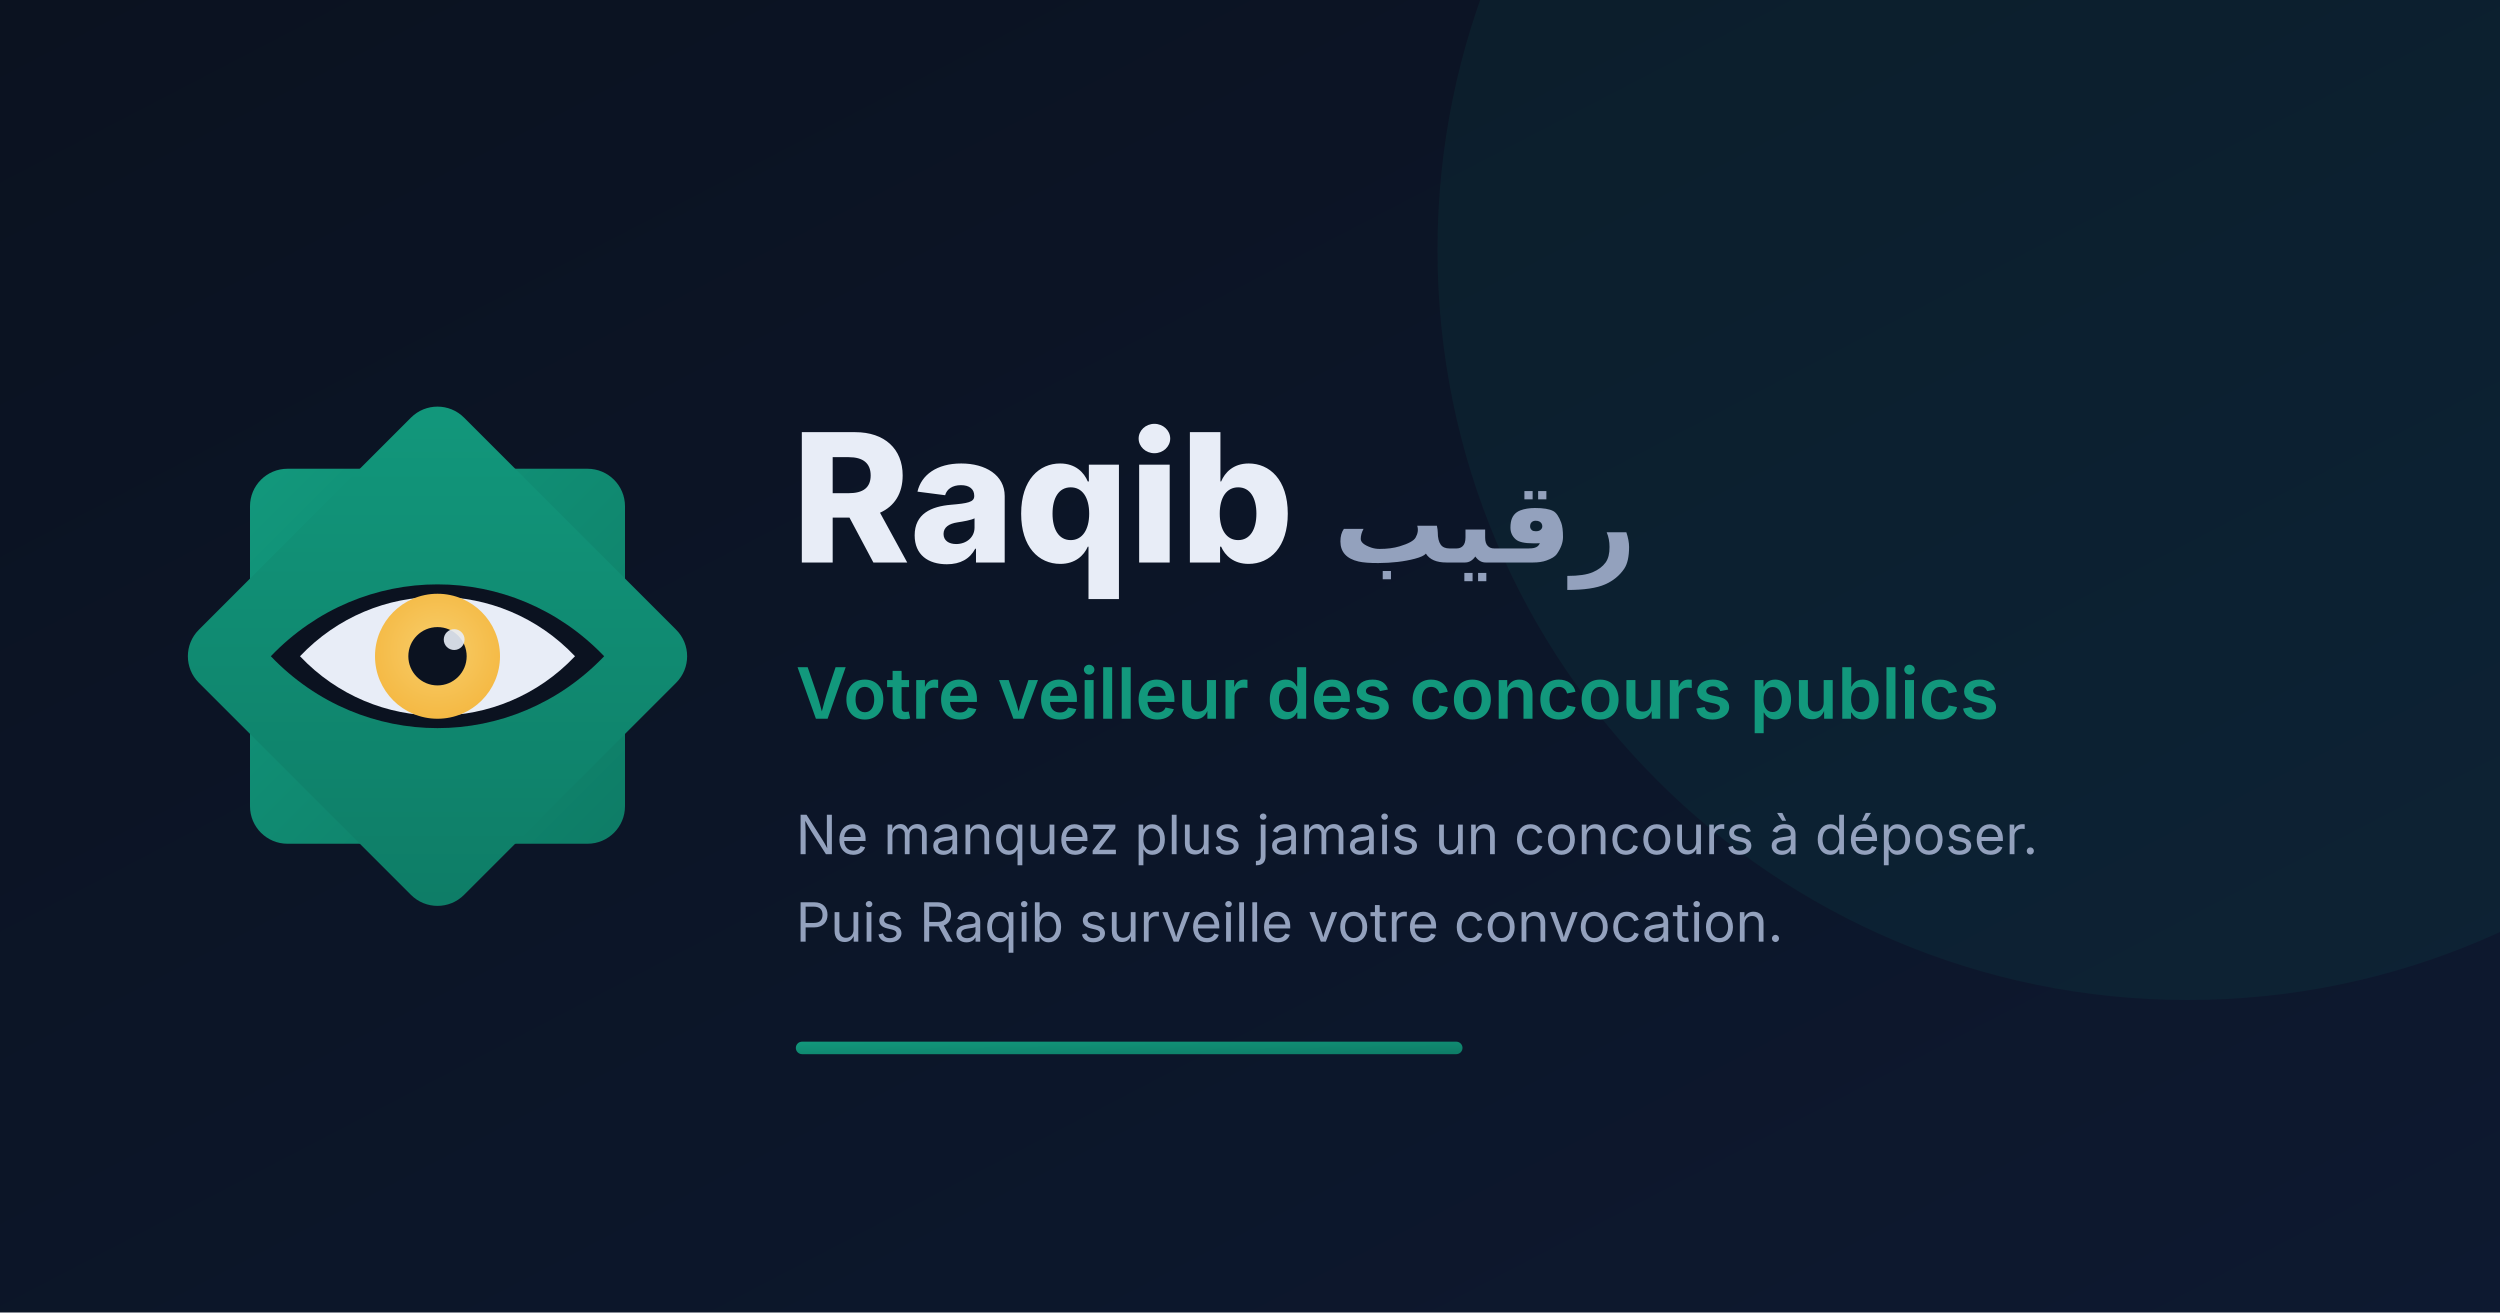
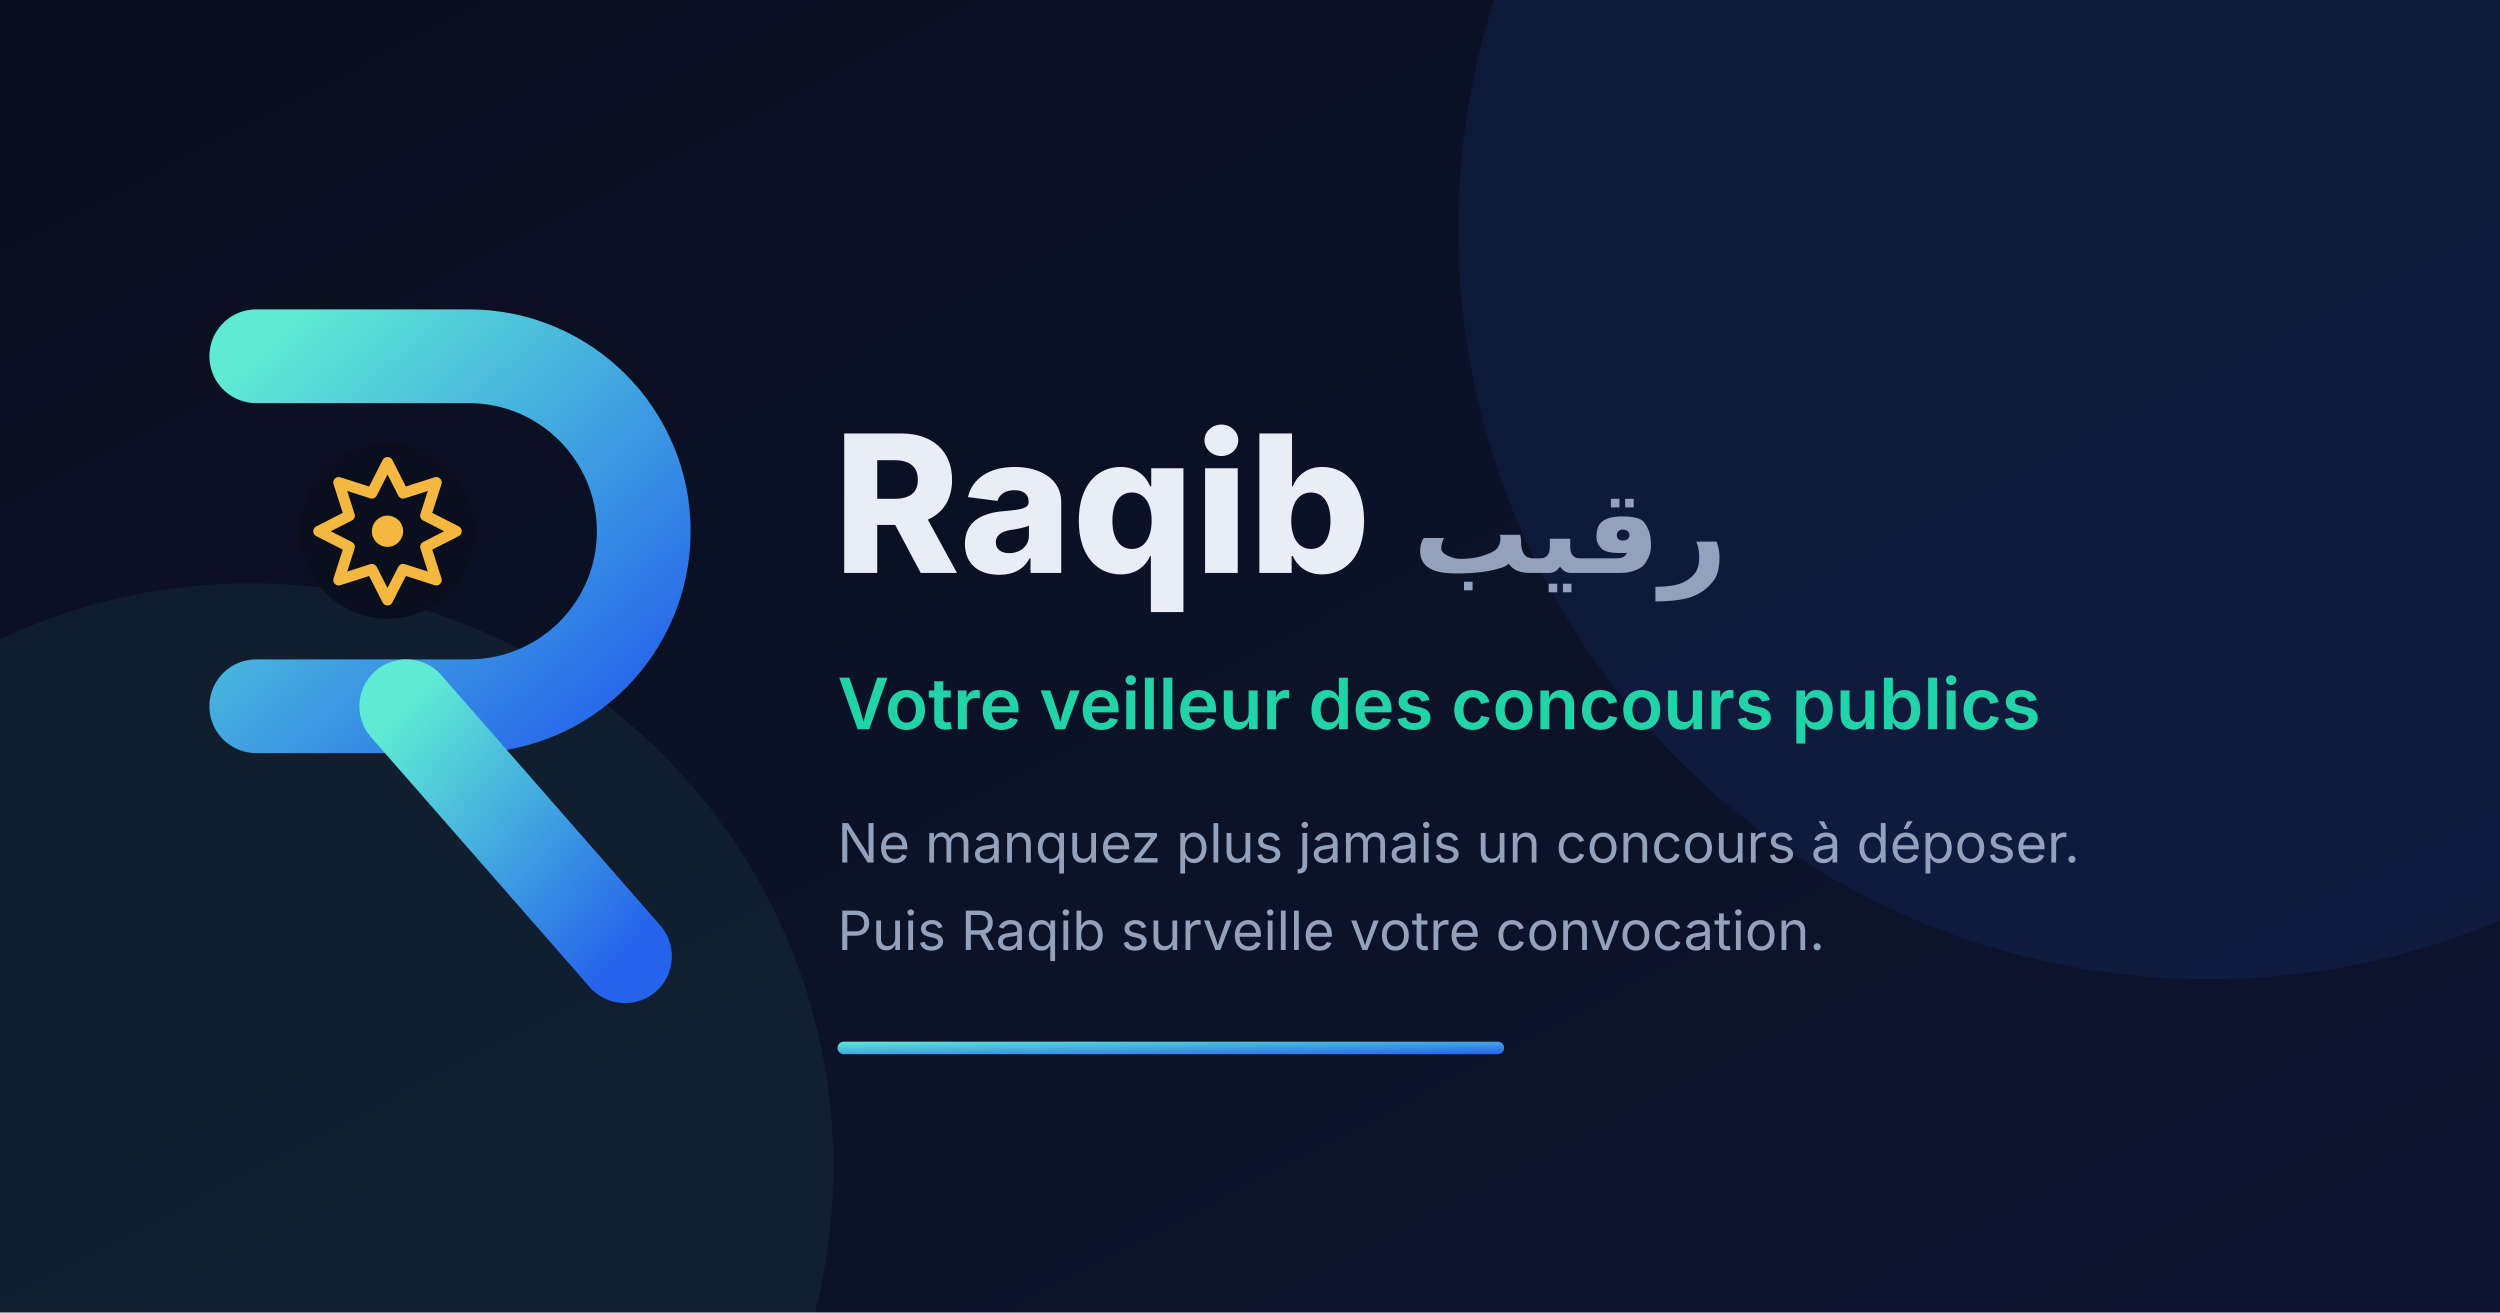
<svg xmlns="http://www.w3.org/2000/svg" width="1200" height="630" viewBox="0 0 1200 630" fill="none">
  <defs>
    <linearGradient id="og-bg" x1="0" y1="0" x2="1" y2="1">
-       <stop stop-color="#0B1220" />
-       <stop offset="1" stop-color="#0d1930" />
+       <stop stop-color="#0A0F1E" />
+       <stop offset="1" stop-color="#0d1430" />
    </linearGradient>
-     <linearGradient id="og-green" x1="0" y1="0" x2="1" y2="1">
-       <stop stop-color="#12987C" />
-       <stop offset="1" stop-color="#0E7C66" />
+     <linearGradient id="og-g" x1="0" y1="0" x2="1" y2="1">
+       <stop stop-color="#5EEAD4" />
+       <stop offset="1" stop-color="#2563EB" />
    </linearGradient>
-     <radialGradient id="og-eye" cx="0.5" cy="0.45" r="0.6">
-       <stop stop-color="#F8CE6B" />
-       <stop offset="1" stop-color="#F4B740" />
-     </radialGradient>
  </defs>
  <rect width="1200" height="630" fill="url(#og-bg)" />
-   <circle cx="1050" cy="120" r="360" fill="#12987C" opacity="0.08" />
-   <g transform="translate(210 315)">
-     <g fill="url(#og-green)">
-       <rect x="-90" y="-90" width="180" height="180" rx="18" />
-       <rect x="-90" y="-90" width="180" height="180" rx="18" transform="rotate(45)" />
-     </g>
-     <path d="M -80 0 C -36 -46, 36 -46, 80 0 C 36 46, -36 46, -80 0 Z" fill="#0B1220" />
-     <path d="M -66 0 C -30 -38, 30 -38, 66 0 C 30 38, -30 38, -66 0 Z" fill="#E8EDF7" />
-     <circle cx="0" cy="0" r="30" fill="url(#og-eye)" />
-     <circle cx="0" cy="0" r="14" fill="#0B1220" />
-     <circle cx="8" cy="-8" r="5" fill="#E8EDF7" opacity="0.9" />
+   <circle cx="1060" cy="110" r="360" fill="#2563EB" opacity="0.10" />
+   <circle cx="120" cy="560" r="280" fill="#5EEAD4" opacity="0.06" />
+   <g transform="translate(210 315) scale(1.5)">
+     <path d="M -58 -96 L -58 96" stroke="url(#og-g)" stroke-width="30" stroke-linecap="round" />
+     <path d="M -58 -96 L 10 -96 A 56 56 0 0 1 10 16 L -58 16" fill="none" stroke="url(#og-g)" stroke-width="30" stroke-linecap="round" stroke-linejoin="round" />
+     <path d="M -10 16 L 60 96" stroke="url(#og-g)" stroke-width="30" stroke-linecap="round" />
+     <circle cx="-16" cy="-40" r="28" fill="#0A0F1E" />
+     <path transform="translate(-16 -40)" fill="none" stroke="#F4B740" stroke-width="3.5" stroke-linejoin="round" d="M 0 -22 L 5 -12.2 L 15.6 -15.6 L 12.2 -5 L 22 0 L 12.2 5 L 15.6 15.6 L 5 12.2 L 0 22 L -5 12.2 L -15.6 15.6 L -12.2 5 L -22 0 L -12.2 -5 L -15.6 -15.6 L -5 -12.2 Z" />
+     <circle cx="-16" cy="-40" r="5" fill="#F4B740" />
  </g>
-   <text x="380" y="270" font-family="Inter, sans-serif" font-size="86" font-weight="800" fill="#E8EDF7">Raqib <tspan fill="#93a1bd" font-size="54">رقيب</tspan>
+   <text x="400" y="275" font-family="Inter, sans-serif" font-size="92" font-weight="800" fill="#E8EDF7">Raqib <tspan fill="#93a1bd" font-size="56">رقيب</tspan>
  </text>
-   <text x="382" y="345" font-family="Inter, sans-serif" font-size="34" font-weight="600" fill="#12987C">Votre veilleur des concours publics</text>
-   <text x="382" y="410" font-family="Inter, sans-serif" font-size="26" fill="#93a1bd">Ne manquez plus jamais un concours à déposer.</text>
-   <text x="382" y="452" font-family="Inter, sans-serif" font-size="26" fill="#93a1bd">Puis Raqib surveille votre convocation.</text>
-   <rect x="382" y="500" width="320" height="6" rx="3" fill="url(#og-green)" />
+   <text x="402" y="350" font-family="Inter, sans-serif" font-size="34" font-weight="600" fill="#22D3A8">Votre veilleur des concours publics</text>
+   <text x="402" y="414" font-family="Inter, sans-serif" font-size="26" fill="#93a1bd">Ne manquez plus jamais un concours à déposer.</text>
+   <text x="402" y="456" font-family="Inter, sans-serif" font-size="26" fill="#93a1bd">Puis Raqib surveille votre convocation.</text>
+   <rect x="402" y="500" width="320" height="6" rx="3" fill="url(#og-g)" />
</svg>
